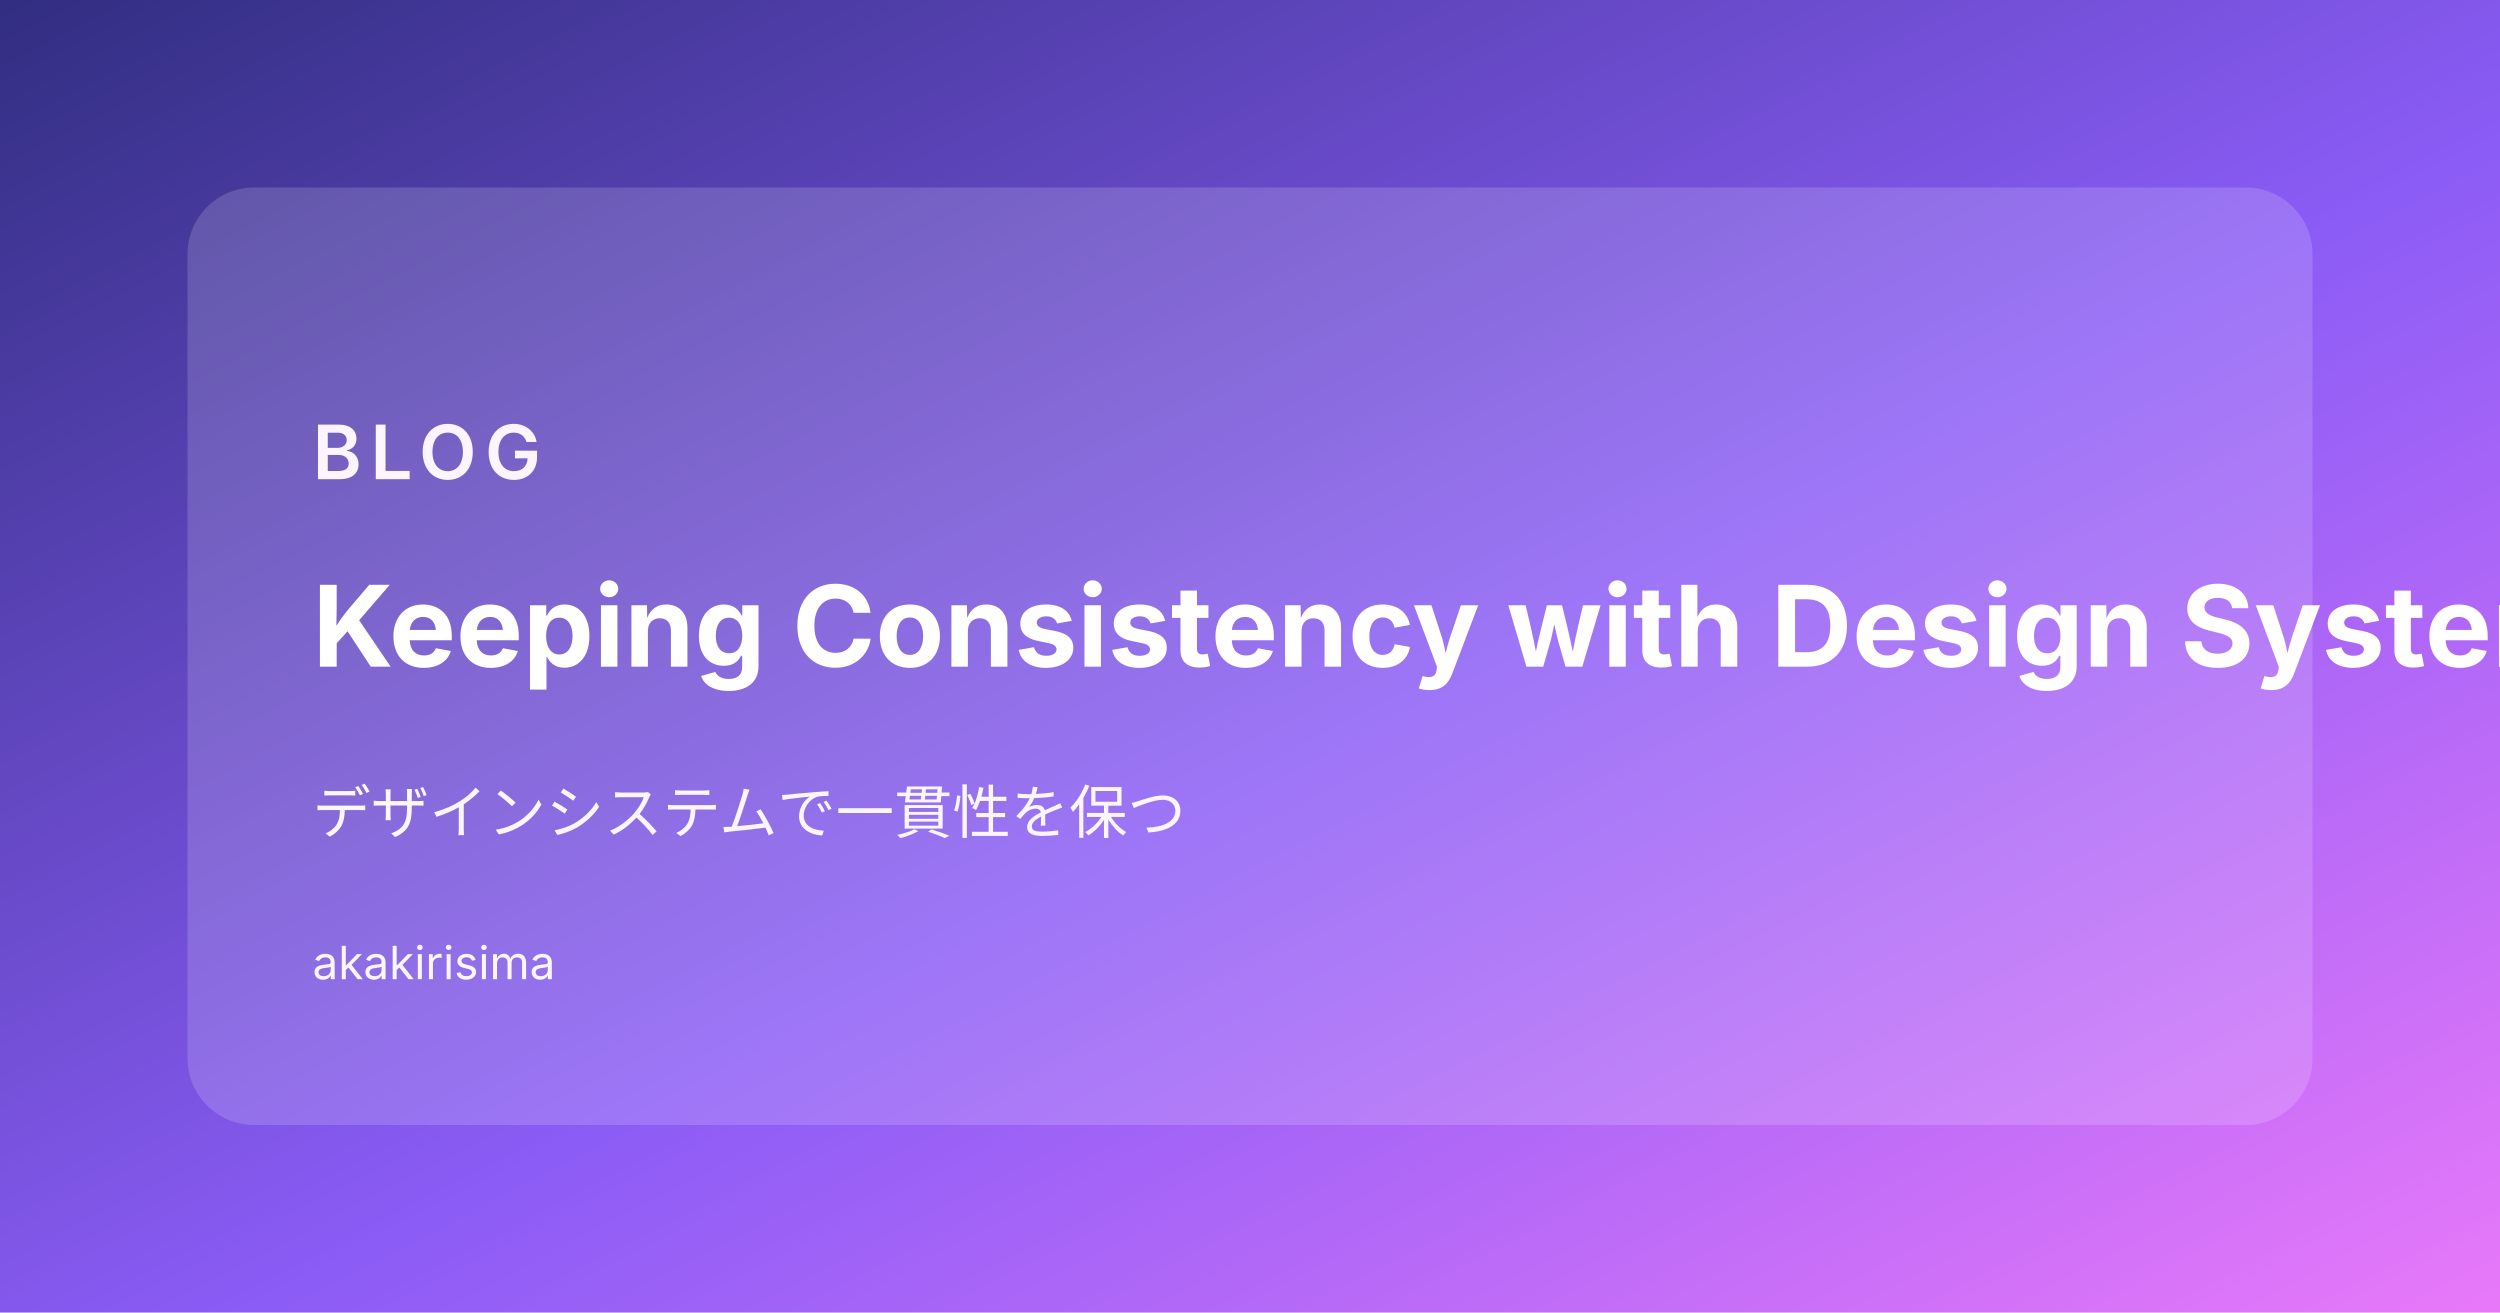
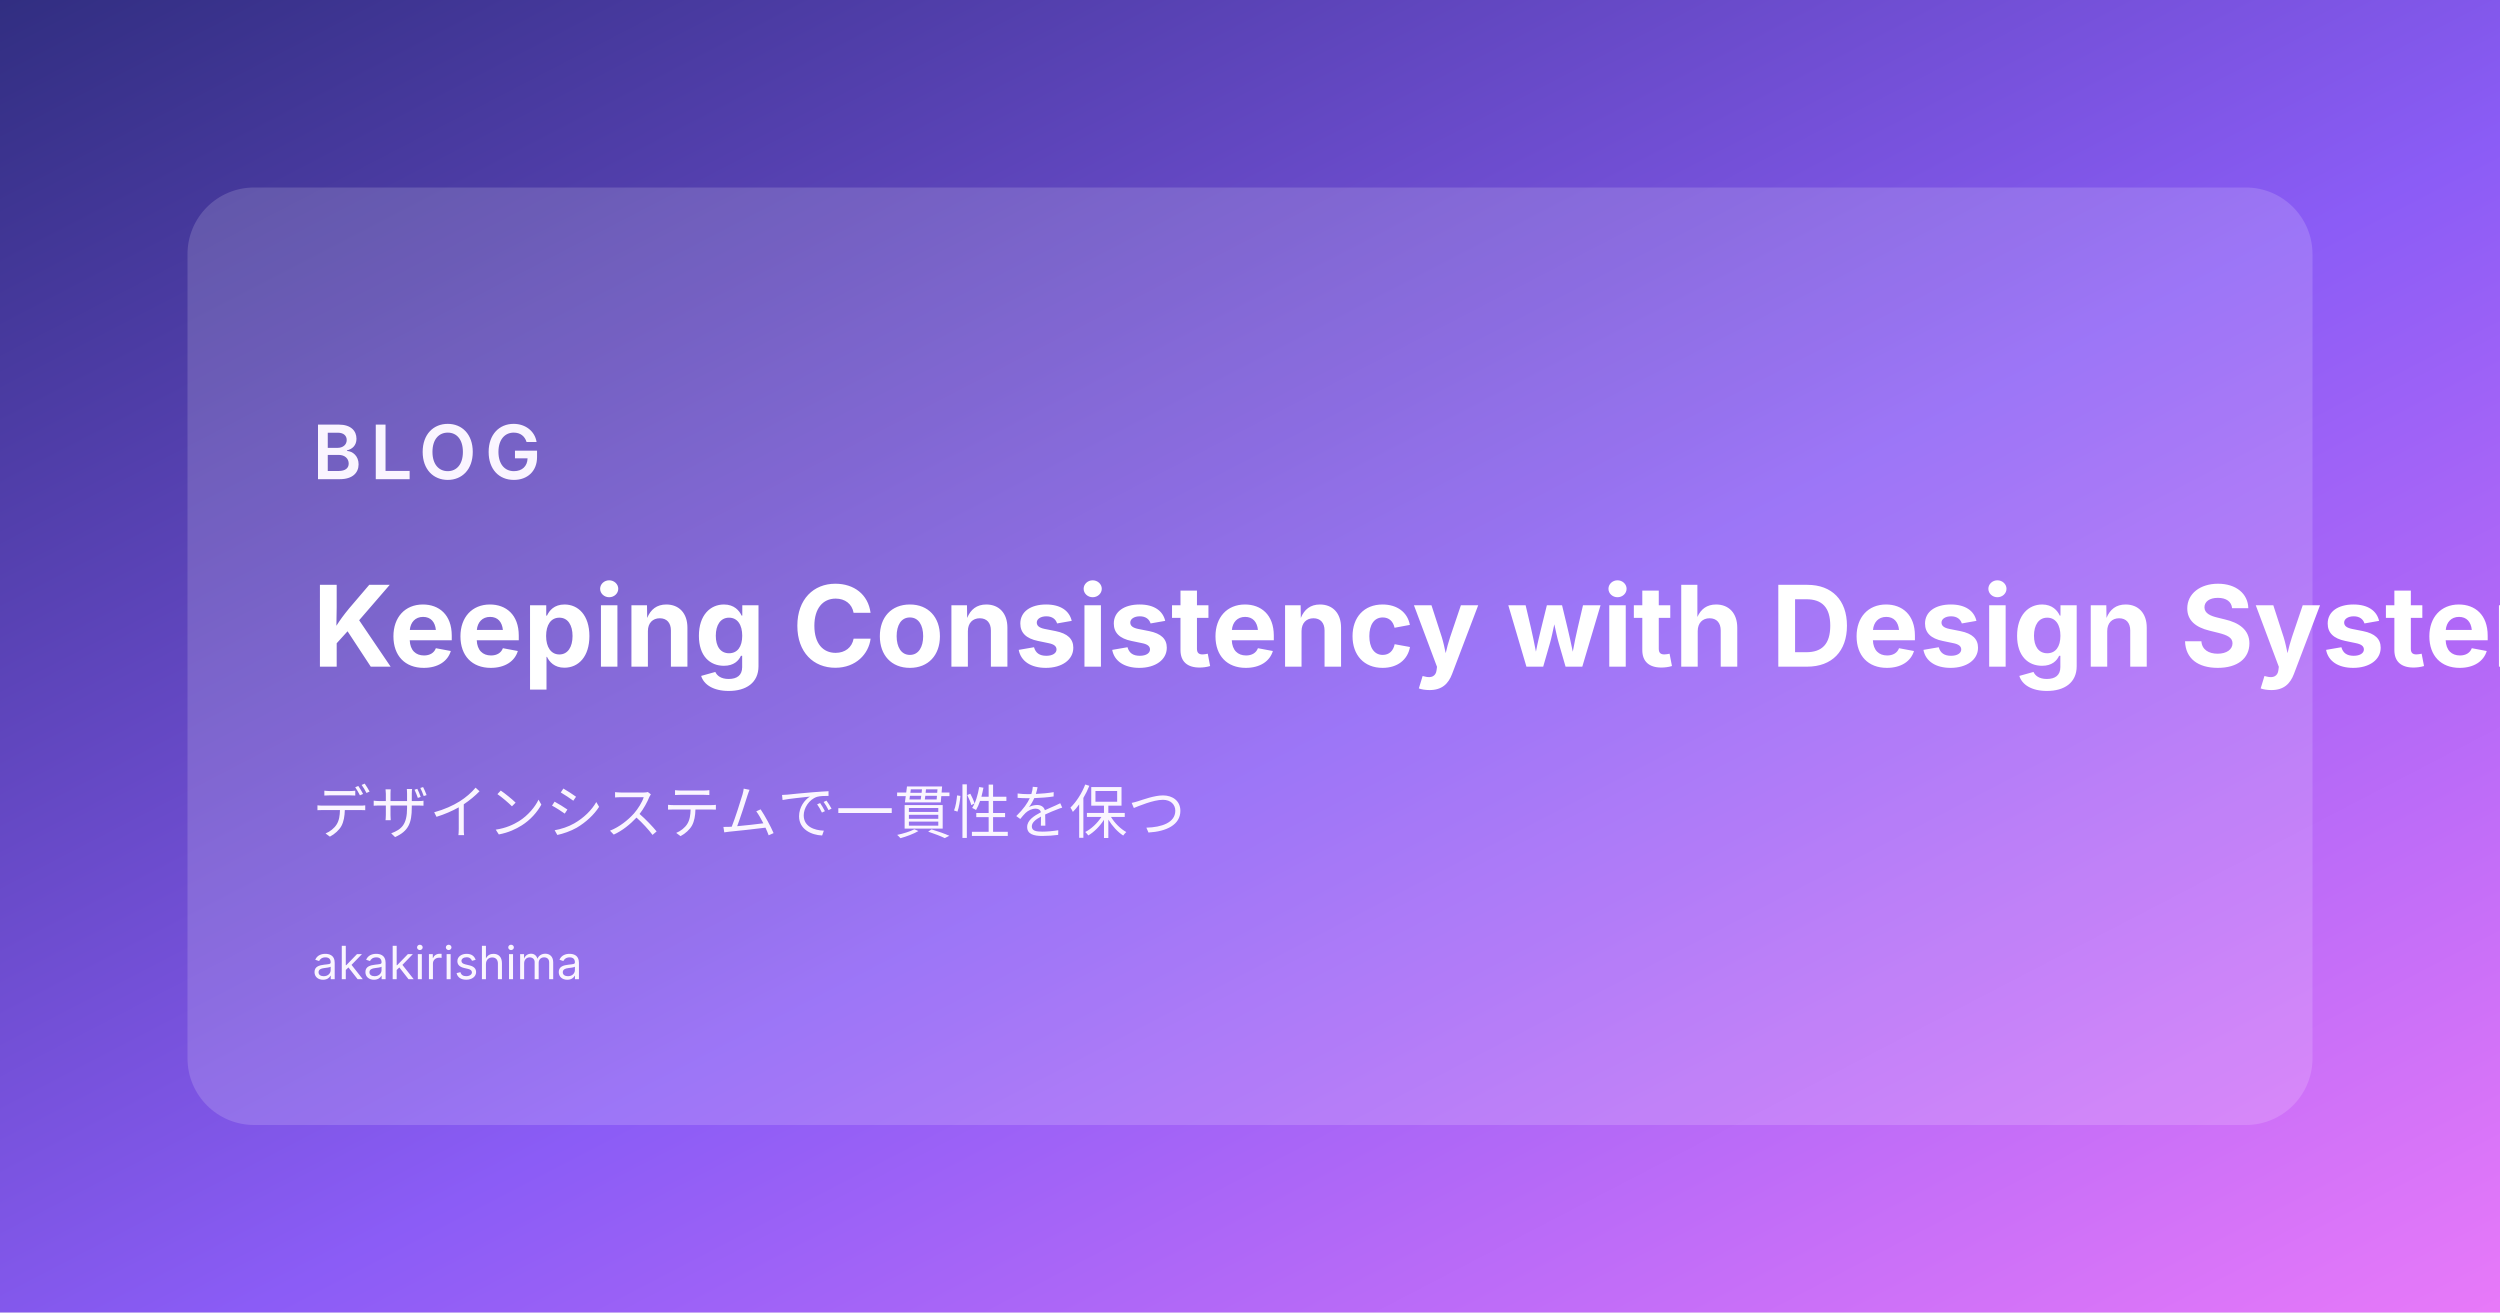
<svg xmlns="http://www.w3.org/2000/svg" width="1200" height="630" viewBox="0 0 1200 630" fill="none">
  <defs>
    <linearGradient id="bg" x1="0" y1="0" x2="1" y2="1">
      <stop offset="0%" stop-color="#312E81" />
      <stop offset="55%" stop-color="#8B5CF6" />
      <stop offset="100%" stop-color="#E879F9" />
    </linearGradient>
  </defs>
  <rect width="1200" height="630" fill="url(#bg)" />
  <rect x="90" y="90" width="1020" height="450" rx="32" fill="rgba(255,255,255,0.16)" />
  <text x="150" y="230" font-family="'Inter', 'Noto Sans JP', sans-serif" font-size="36" font-weight="600" fill="#FAF5FF" letter-spacing="4">
    BLOG
  </text>
  <text x="150" y="320" font-family="'Inter', 'Noto Sans JP', sans-serif" font-size="54" font-weight="700" fill="#FFFFFF">
    Keeping Consistency with Design Systems
  </text>
  <text x="150" y="400" font-family="'Inter', 'Noto Sans JP', sans-serif" font-size="28" fill="#FAF5FF">
    デザインシステムで一貫性を保つ
  </text>
  <text x="150" y="470" font-family="'Inter', 'Noto Sans JP', sans-serif" font-size="22" fill="#FAF5FF">
-     akakirisima
+     akakirishima
  </text>
</svg>
